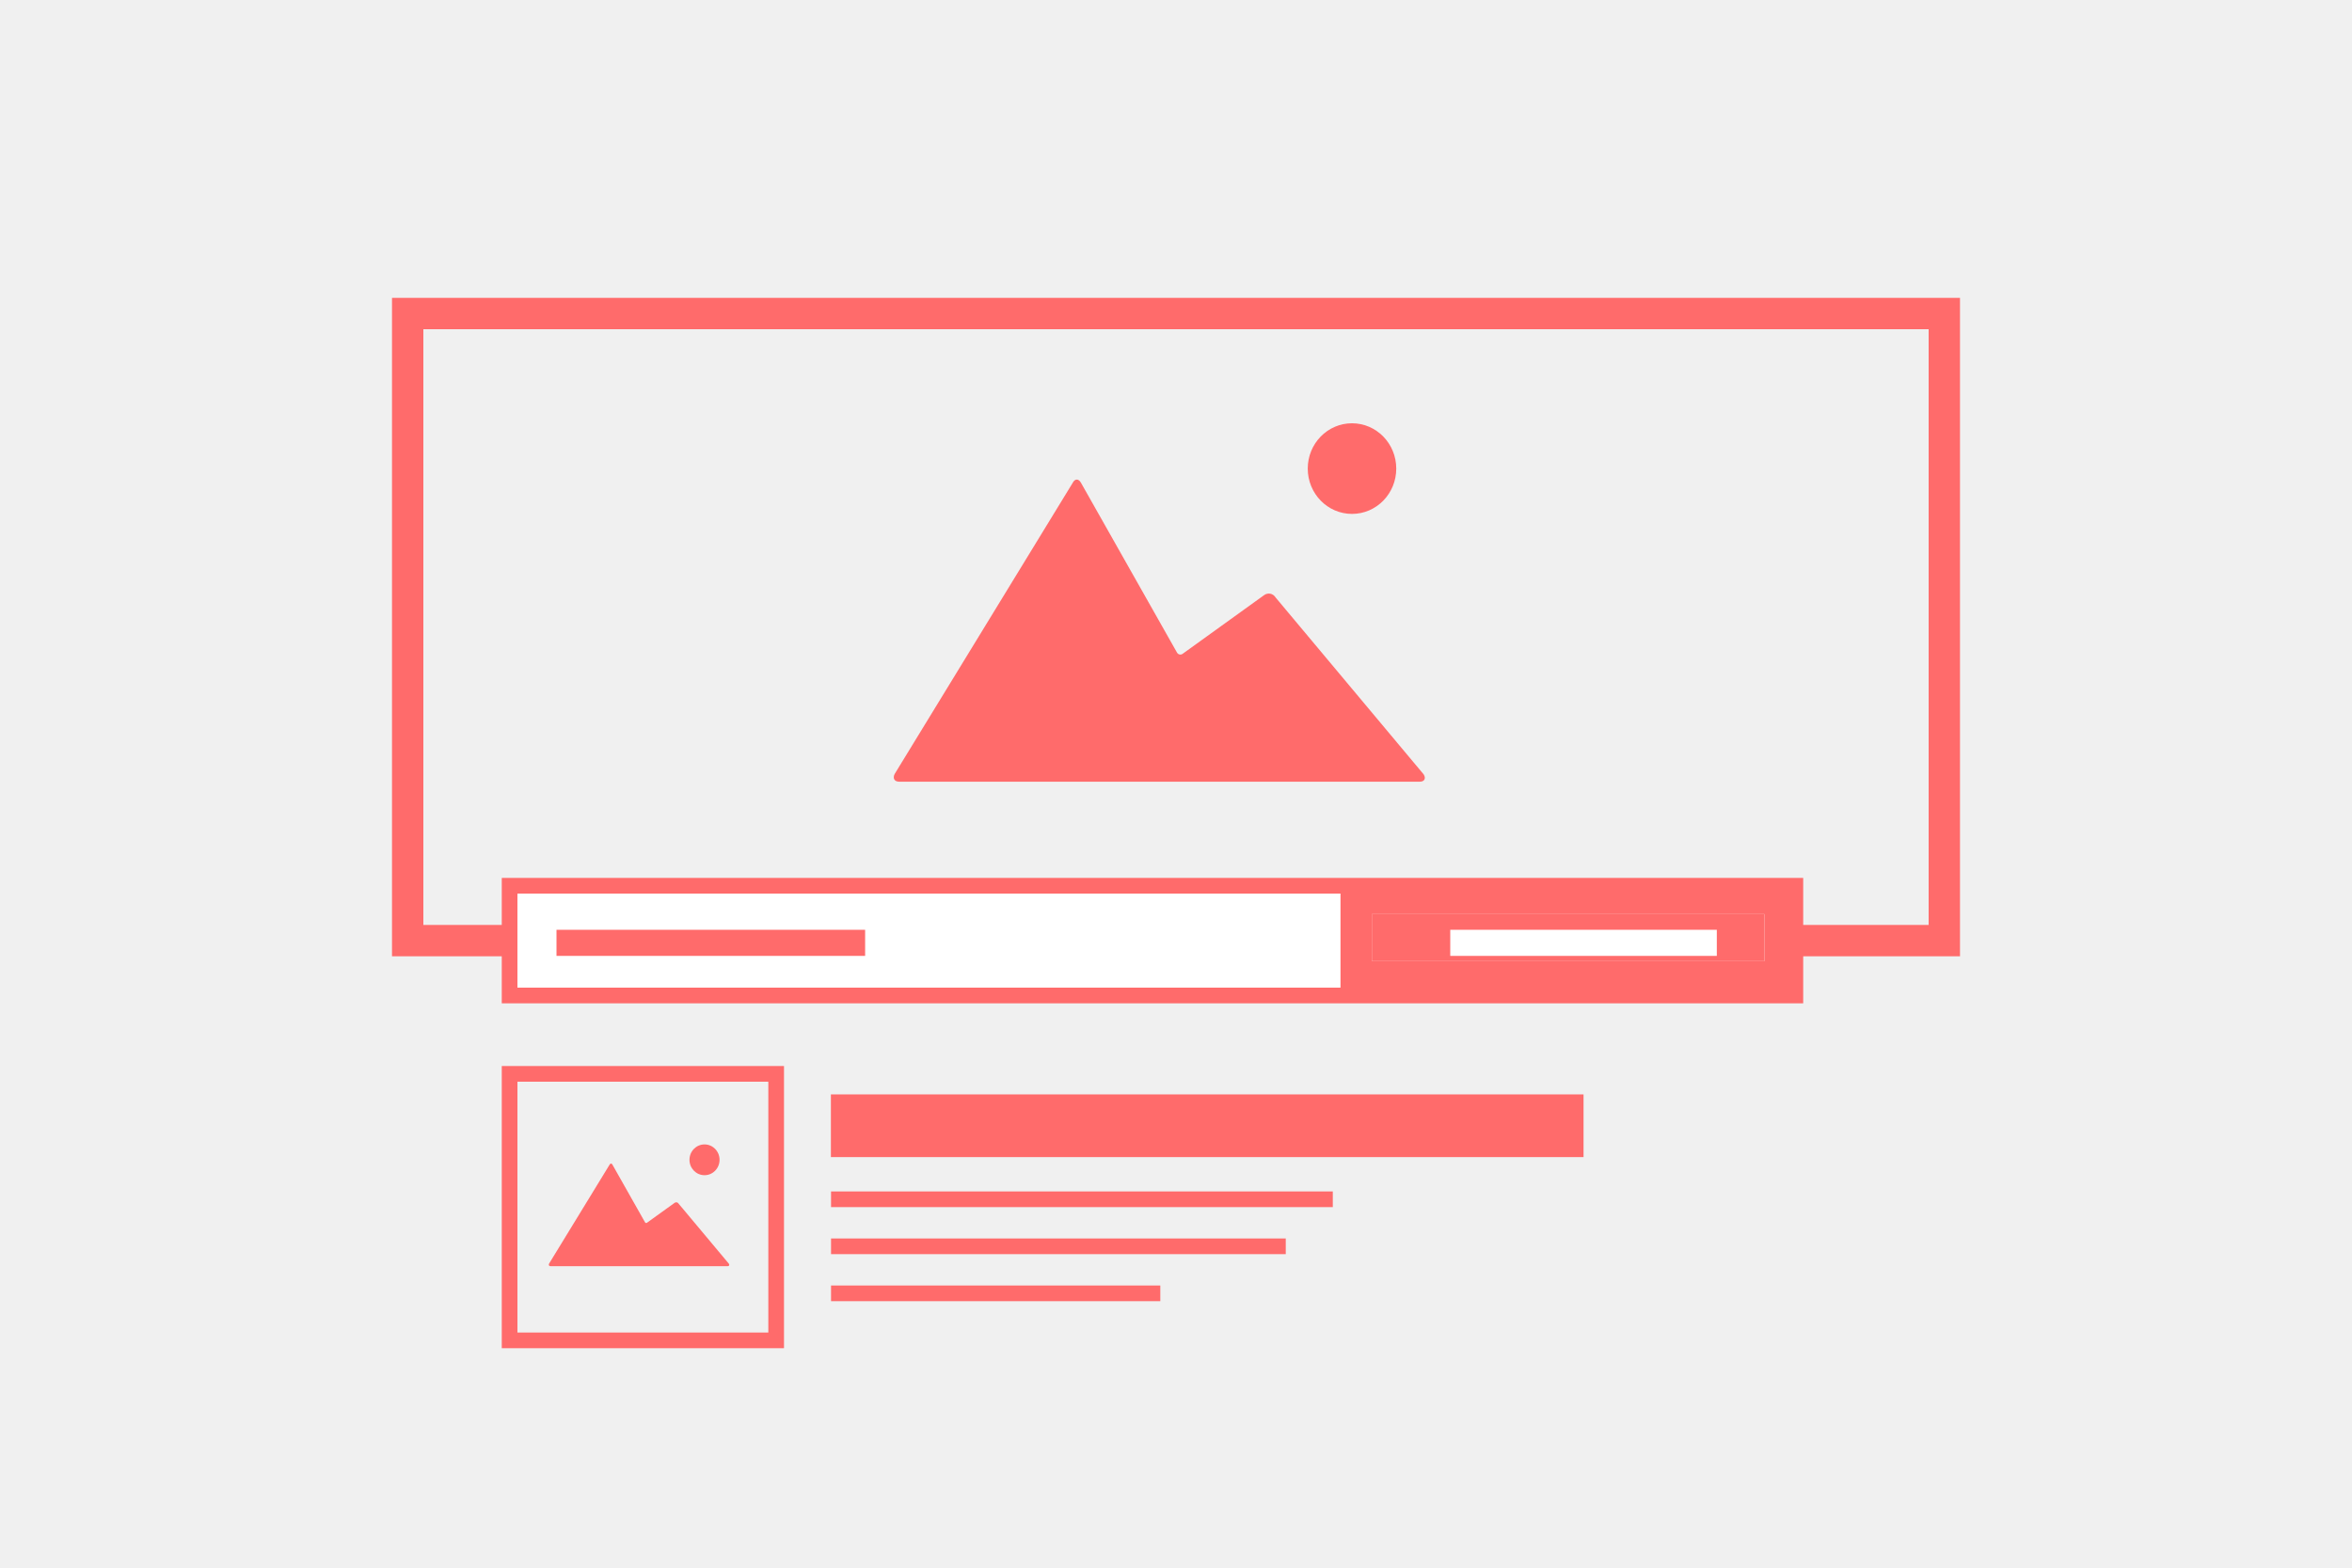
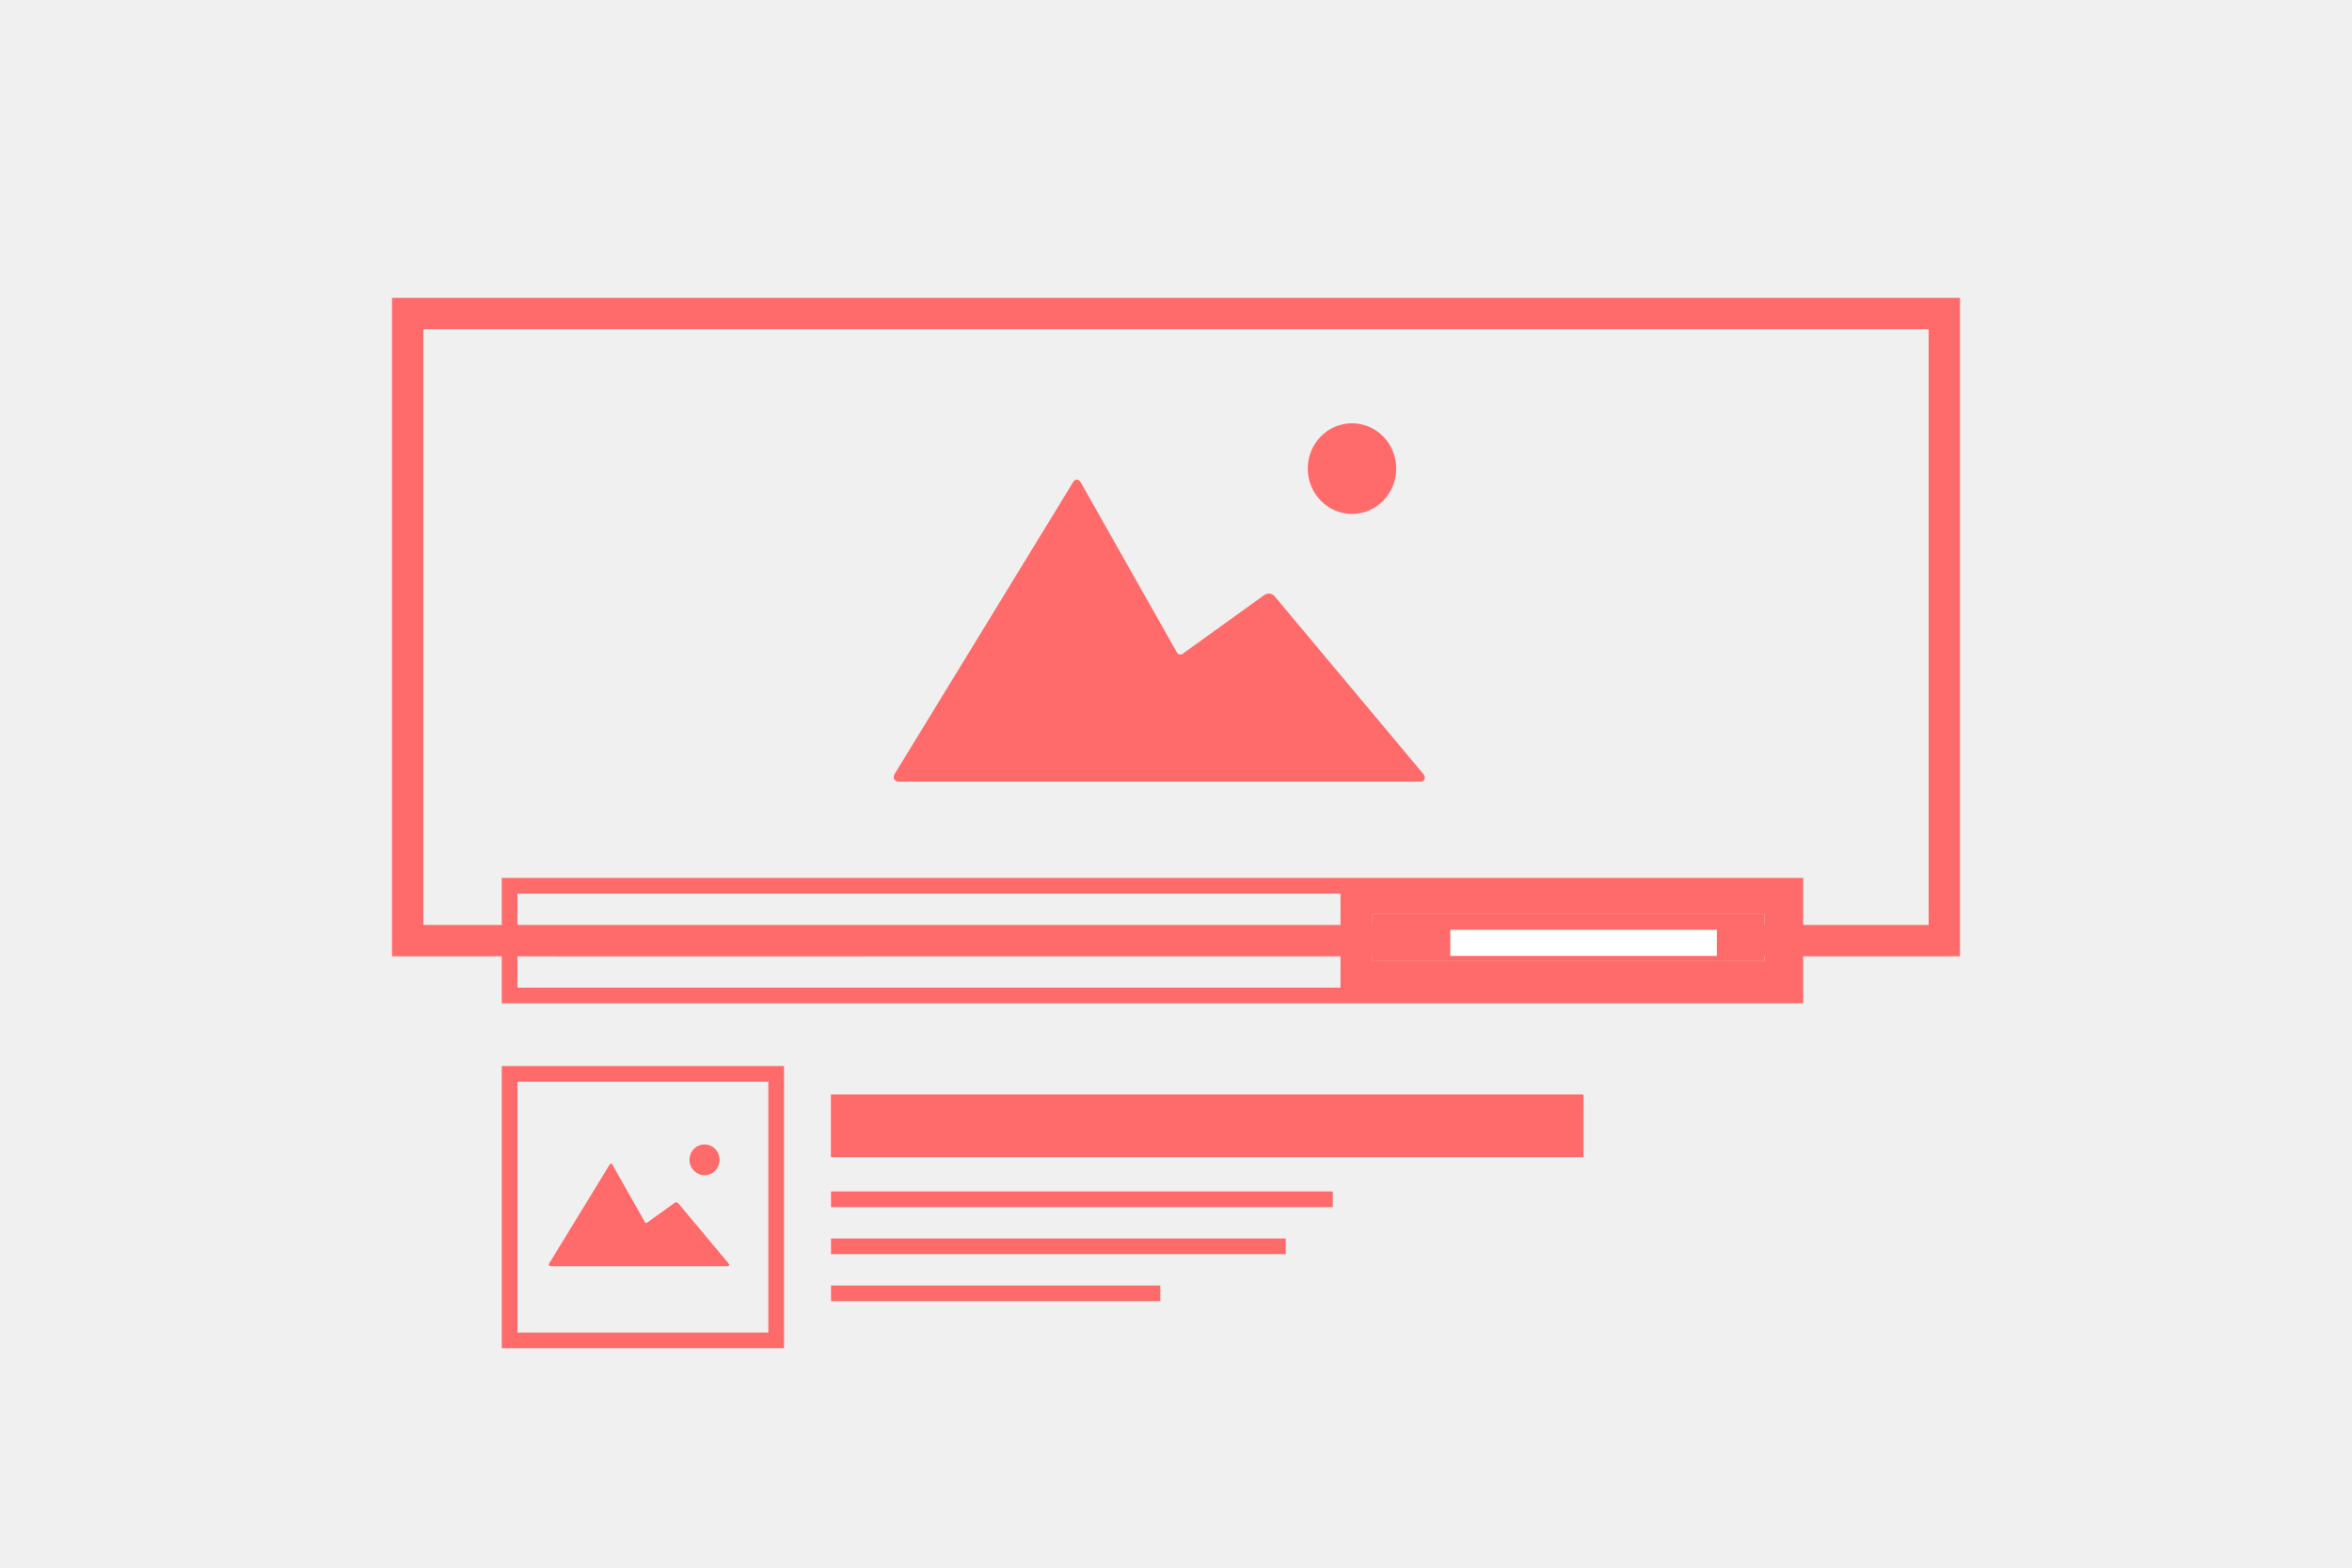
- <svg xmlns="http://www.w3.org/2000/svg" xmlns:xlink="http://www.w3.org/1999/xlink" width="150px" height="100px" viewBox="0 0 150 100" version="1.1">
-   <defs>
-     <rect id="path-1" x="0" y="0" width="81" height="6" />
-     <rect id="path-2" x="52" y="0" width="25.036" height="3" />
-   </defs>
-   <g id="Page-1" stroke="none" stroke-width="1" fill="none" fill-rule="evenodd">
-     <g id="searchresults">
-       <g id="Group" transform="translate(27, 21)">
-         <rect id="Rectangle-5" stroke="#FF6B6B" stroke-width="2" x="-1" y="-1" width="98" height="40" />
-         <g id="editor-images-pictures-photos-collection-glyph" transform="translate(30, 6)" fill="#FF6B6B">
-           <g id="path-1-link">
-             <path d="M11.935,3.788 L18.063,14.625 C18.138,14.758 18.301,14.793 18.422,14.706 L23.62,10.962 C23.863,10.787 24.187,10.848 24.35,11.109 L33.797,22.398 C33.956,22.654 33.841,22.862 33.559,22.862 L0.337,22.862 C0.045,22.862 -0.082,22.645 0.056,22.373 L11.415,3.795 C11.552,3.525 11.788,3.526 11.935,3.788 Z M29.225,5.781 C30.783,5.781 32.047,4.487 32.047,2.89 C32.047,1.294 30.783,-1.0658141e-14 29.225,-1.0658141e-14 C27.666,-1.0658141e-14 26.402,1.294 26.402,2.89 C26.402,4.487 27.666,5.781 29.225,5.781 Z" id="path-1" />
-           </g>
-         </g>
-       </g>
-       <g id="Group-4" transform="translate(33, 57)">
-         <g id="Group-2">
-           <g id="Rectangle" stroke-linecap="square">
-             <use fill="#FFFFFF" fill-rule="evenodd" xlink:href="#path-1" />
-             <rect stroke="#FF6B6B" stroke-width="1" x="-0.5" y="-0.5" width="82" height="7" />
-           </g>
-           <g id="Group" transform="translate(2.490909, 1.309545)">
-             <g id="Group-3" transform="translate(-0, 0)">
-               <g id="Rectangle">
-                 <use fill="#FF6B6B" fill-rule="evenodd" xlink:href="#path-2" />
-                 <rect stroke="#FF6B6B" stroke-width="2" x="51" y="-1" width="27.036" height="5" />
-               </g>
-               <rect id="Rectangle-2" fill="#FFFFFF" x="57" y="1" width="17" height="1.665" />
-               <rect id="Rectangle-2" fill="#FF6B6B" x="0" y="1" width="19.683" height="1.665" />
-               <rect id="Rectangle-2" stroke="#FF6B6B" fill="#FF6B6B" x="18" y="12" width="47" height="3" />
-             </g>
-           </g>
-         </g>
-       </g>
-       <rect id="Rectangle-13" stroke="#FF6B6B" stroke-linecap="square" x="32.5" y="68.5" width="17" height="17" />
-       <path d="M39.056,74.287 L41.138,77.97 C41.164,78.015 41.219,78.027 41.26,77.997 L43.027,76.725 C43.109,76.666 43.219,76.686 43.275,76.775 L46.485,80.611 C46.539,80.698 46.5,80.769 46.404,80.769 L35.114,80.769 C35.015,80.769 34.972,80.695 35.019,80.603 L38.879,74.289 C38.926,74.198 39.006,74.198 39.056,74.287 Z M44.931,74.964 C45.461,74.964 45.89,74.525 45.89,73.982 C45.89,73.44 45.461,73 44.931,73 C44.401,73 43.972,73.44 43.972,73.982 C43.972,74.525 44.401,74.964 44.931,74.964 Z" id="path-1" fill="#FF6B6B" />
-       <path d="M53.5,76.5 L84.5,76.5" id="Line" stroke="#FF6B6B" stroke-linecap="square" />
-       <path d="M53.5,79.5 L81.5,79.5" id="Line" stroke="#FF6B6B" stroke-linecap="square" />
-       <path d="M53.5,82.5 L73.5,82.5" id="Line" stroke="#FF6B6B" stroke-linecap="square" />
+ <svg xmlns="http://www.w3.org/2000/svg" xmlns:xlink="http://www.w3.org/1999/xlink" height="100" viewBox="0 0 150 100" width="150">
+   <g fill="none" fill-rule="evenodd">
+     <path d="m26 20h98v40h-98z" stroke="#ff6b6b" stroke-width="2" />
+     <path d="m11.935 3.788 6.128 10.837c.075.133.238.168.359.081l5.198-3.744c.243-.175.567-.114.73.146l9.447 11.289c.16.256.044.464-.238.464h-33.222c-.292 0-.419-.217-.281-.489l11.359-18.578c.137-.27.372-.268.52-.007zm17.289 1.993c1.559 0 2.822-1.294 2.822-2.89 0-1.596-1.264-2.89-2.822-2.89s-2.822 1.294-2.822 2.89c0 1.596 1.264 2.89 2.822 2.89z" fill="#ff6b6b" transform="translate(57 27)" />
+     <g stroke-linecap="square" transform="translate(33 57)">
+       <use fill="#fff" fill-rule="evenodd" xlink:href="#a" />
+       <path d="m-.5-.5h82v7h-82z" stroke="#ff6b6b" />
+     </g>
+     <g transform="translate(35.49091 58.30954)">
+       <path d="m52 0h25.036v3h-25.036z" fill="#ff6b6b" fill-rule="evenodd" />
+       <path d="m51-1h27.036v5h-27.036z" stroke="#ff6b6b" stroke-width="2" />
+     </g>
+     <path d="m92.491 59.31h17v1.665h-17z" fill="#fff" />
+     <path d="m35.491 59.31h19.683v1.665h-19.683z" fill="#ff6b6b" />
+     <path d="m53.491 70.31h47v3h-47z" fill="#ff6b6b" stroke="#ff6b6b" />
+     <path d="m32.5 68.5h17v17h-17z" stroke="#ff6b6b" stroke-linecap="square" />
+     <path id="a" d="m39.056 74.287 2.082 3.683c.026.045.081.057.122.028l1.766-1.272c.083-.06.193-.039.248.05l3.21 3.836c.054.087.015.158-.081.158h-11.29c-.099 0-.142-.074-.095-.166l3.86-6.313c.046-.092.127-.091.177-.002zm5.875.677c.53 0 .959-.44.959-.982s-.429-.982-.959-.982-.959.44-.959.982.429.982.959.982z" fill="#ff6b6b" />
+     <g stroke="#ff6b6b" stroke-linecap="square">
+       <path d="m53.5 76.5h31" />
+       <path d="m53.5 79.5h28" />
+       <path d="m53.5 82.5h20" />
    </g>
  </g>
</svg>
